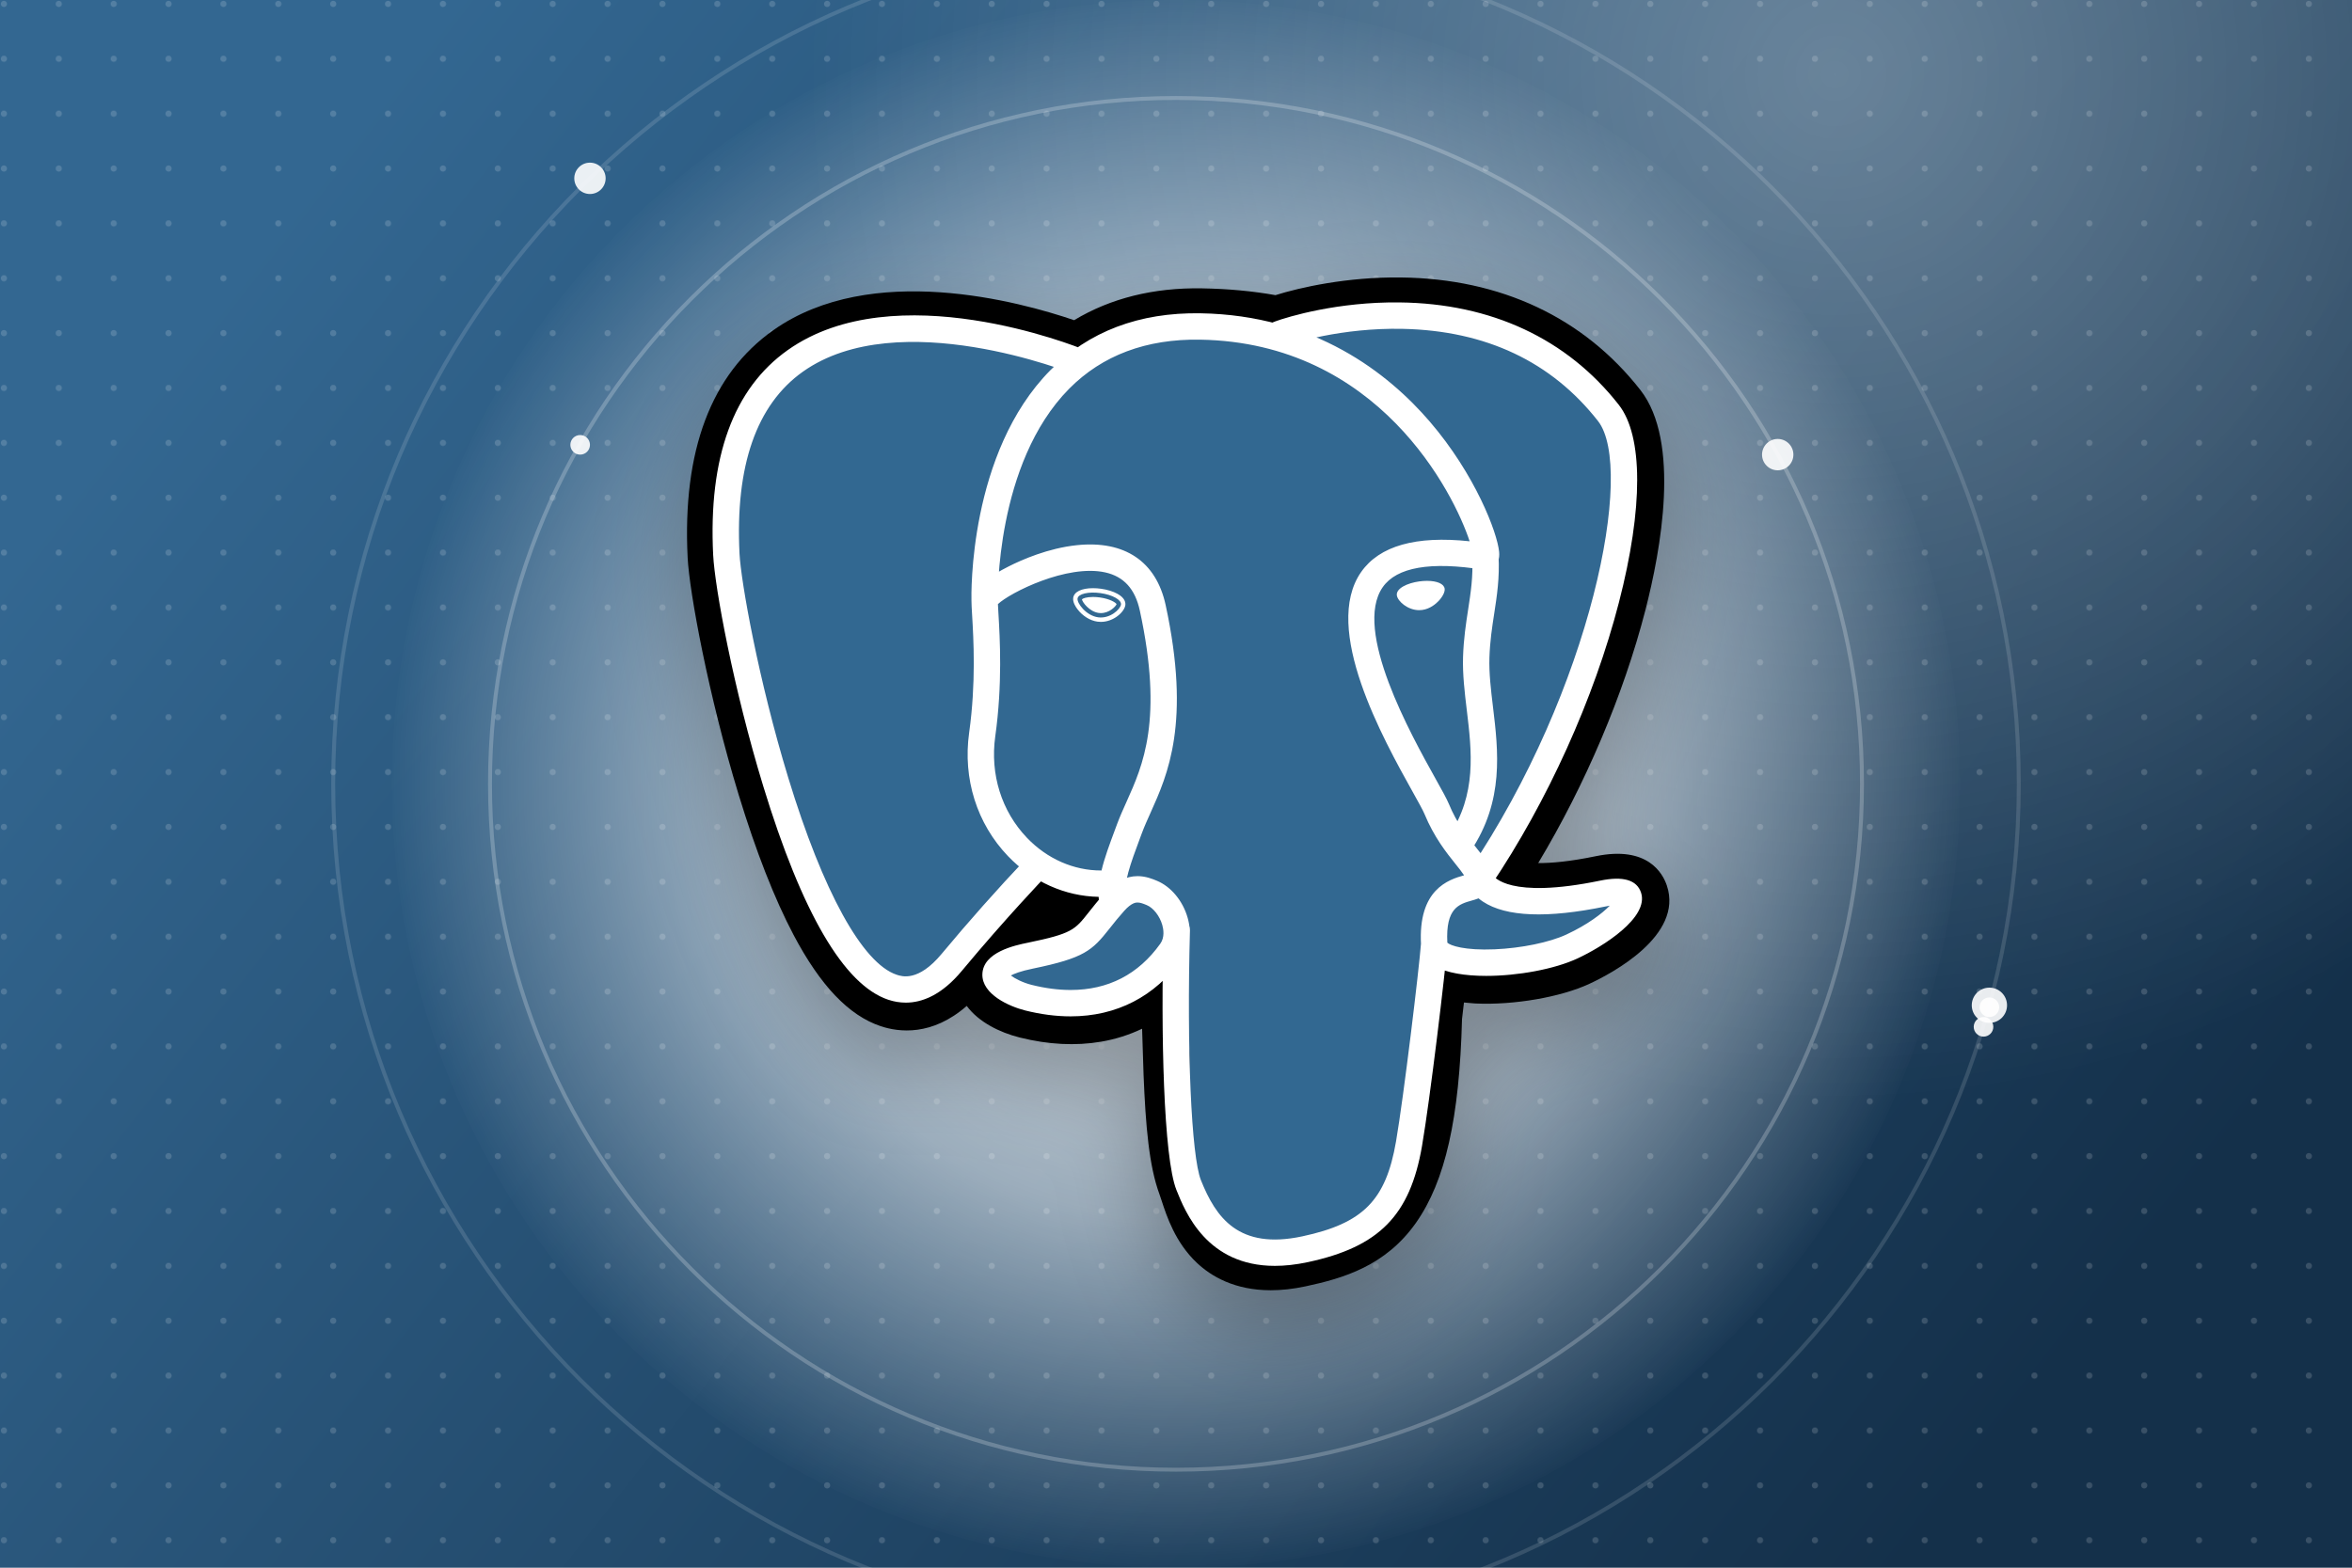
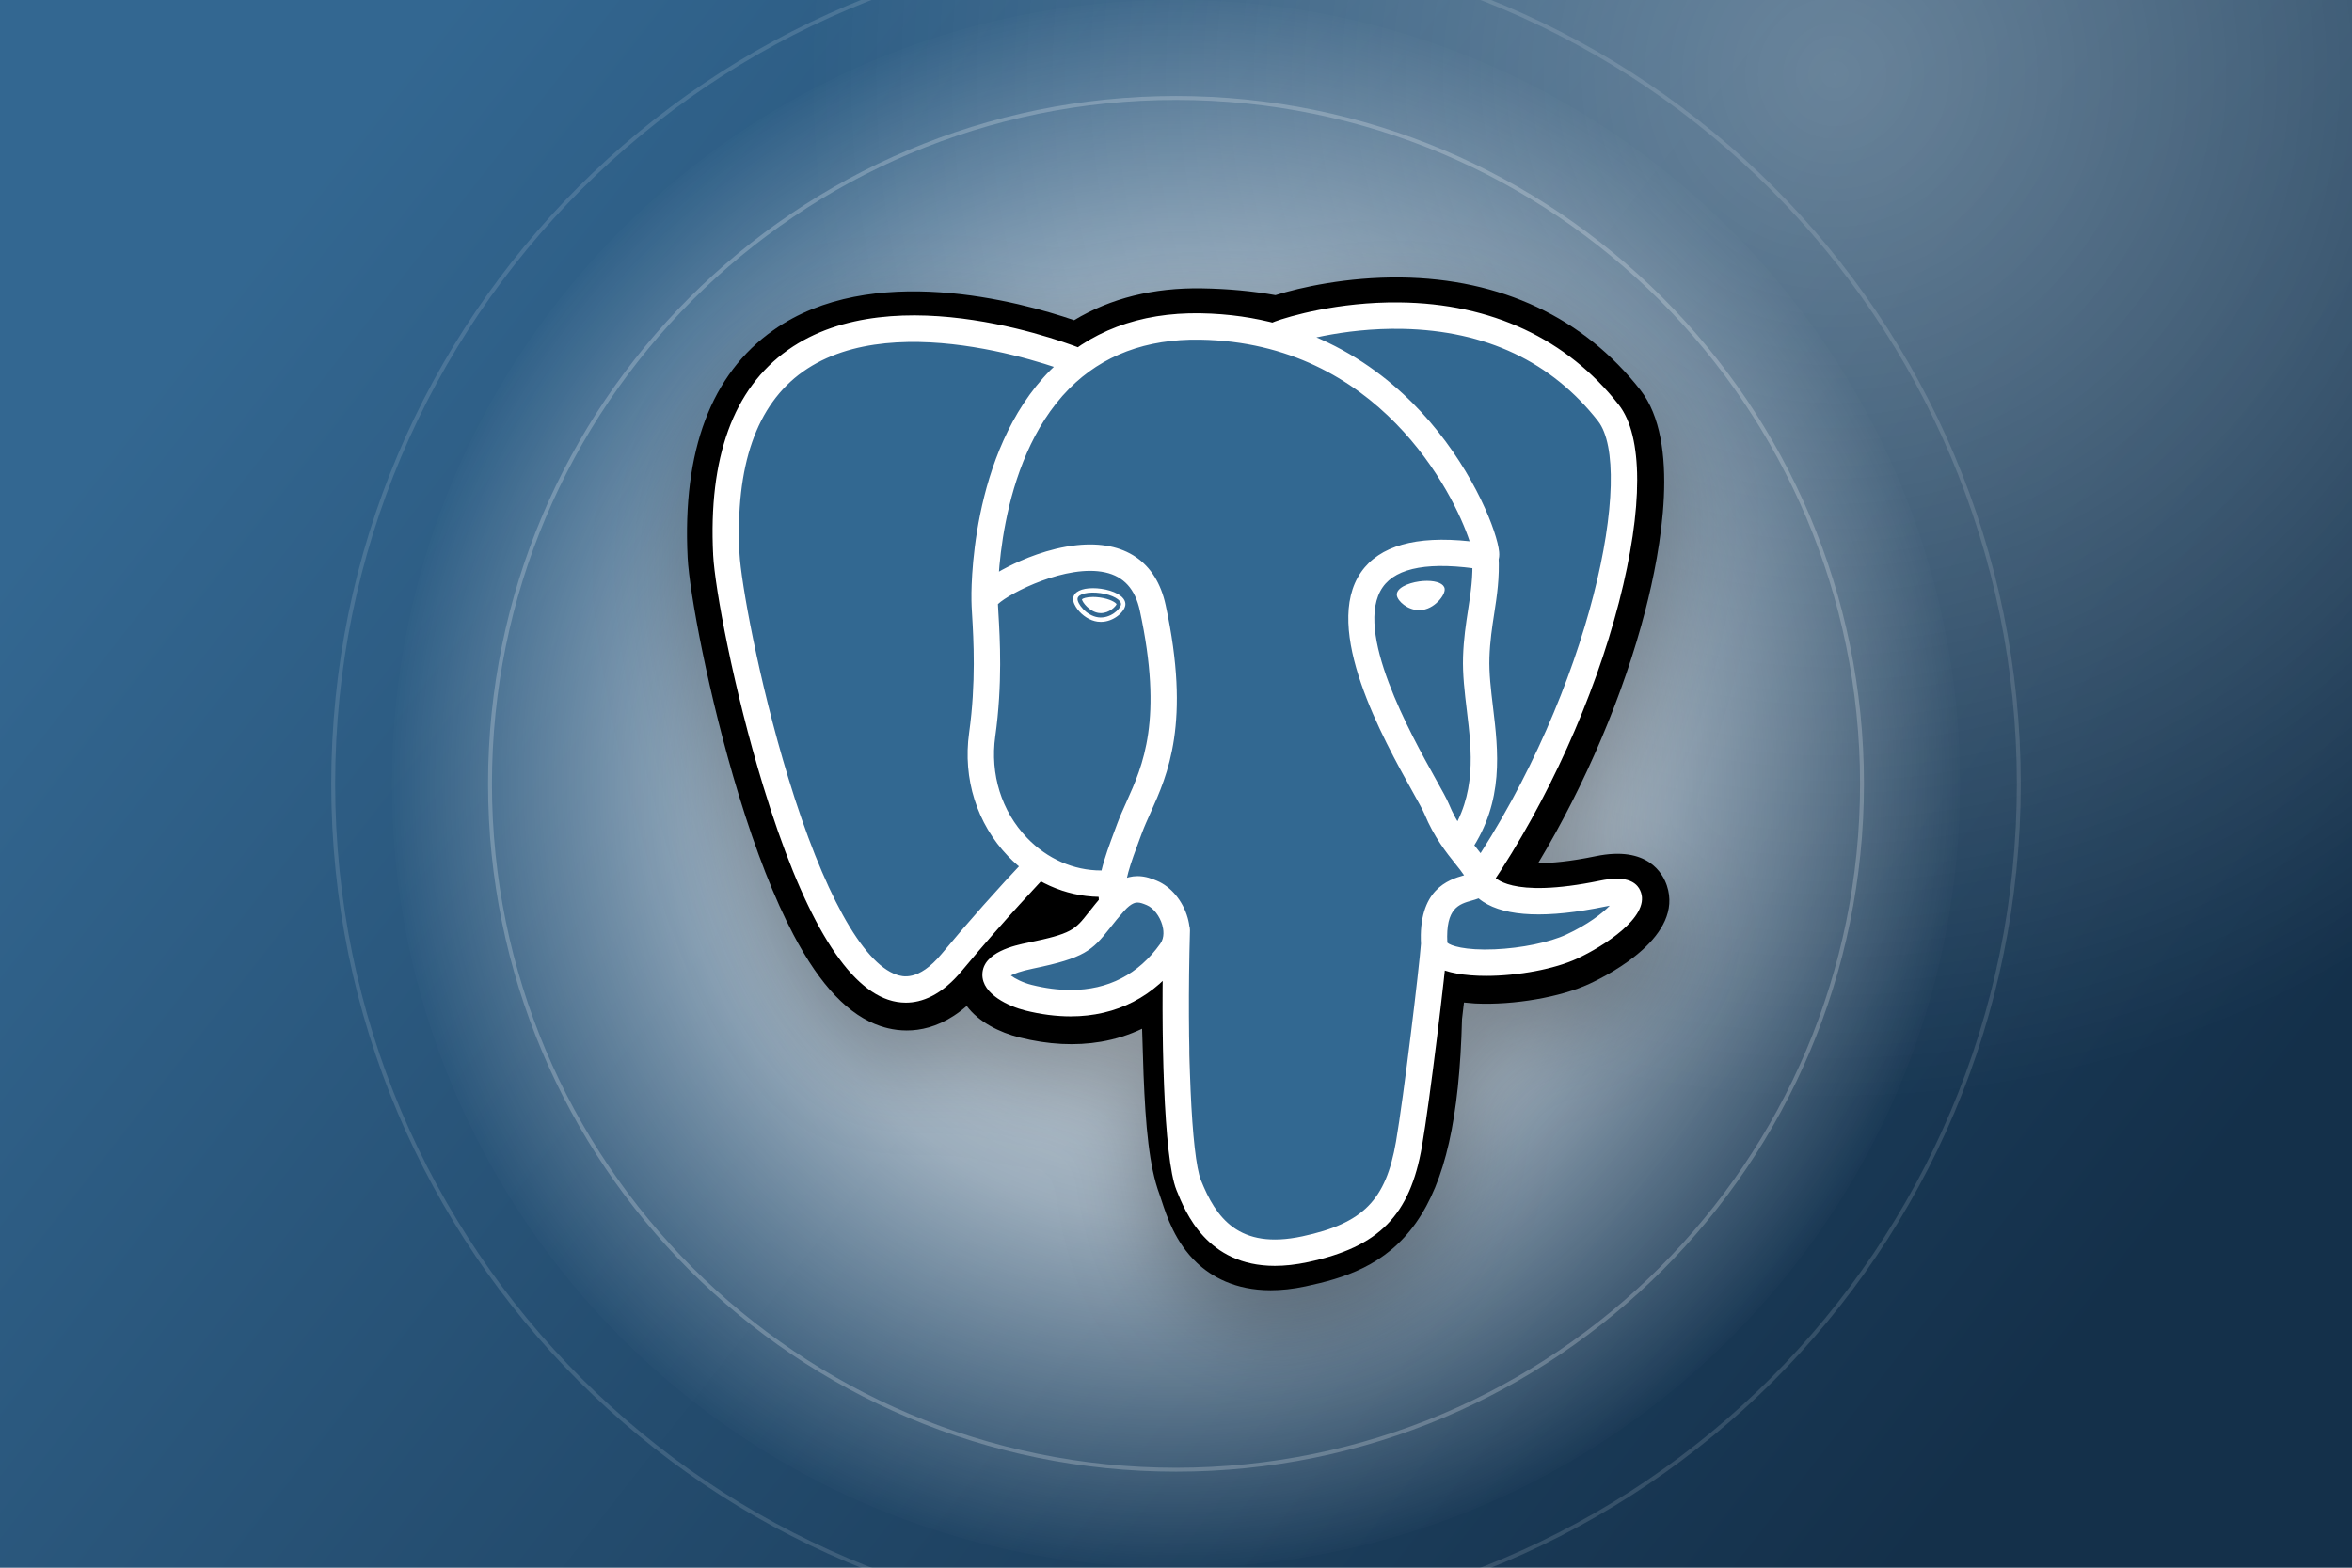
<svg xmlns="http://www.w3.org/2000/svg" viewBox="0 0 1200 800" width="1200" height="800">
  <defs>
    <linearGradient id="bg" gradientTransform="rotate(27 .5 .5)">
      <stop offset="0" stop-color="#336791" />
      <stop offset="1" stop-color="#14304a" />
    </linearGradient>
    <radialGradient id="glow">
      <stop offset="0" stop-color="#fff" stop-opacity=".32" />
      <stop offset="1" stop-color="#fff" stop-opacity="0" />
    </radialGradient>
-     <pattern id="dots" width="28" height="28" patternUnits="userSpaceOnUse">
-       <circle cx="2" cy="2" r="1.6" fill="#fff" fill-opacity=".16" />
-     </pattern>
    <radialGradient id="spot">
      <stop offset="0" stop-color="#fff" stop-opacity=".92" />
      <stop offset=".55" stop-color="#fff" stop-opacity=".55" />
      <stop offset="1" stop-color="#fff" stop-opacity="0" />
    </radialGradient>
    <filter id="shadow" x="-40%" y="-40%" width="180%" height="180%">
      <feDropShadow dx="0" dy="18" stdDeviation="22" flood-color="#000" flood-opacity=".28" />
    </filter>
  </defs>
  <rect width="1200" height="800" fill="url(#bg)" />
-   <rect width="1200" height="800" fill="url(#dots)" />
  <circle cx="935" cy="40" r="520" fill="url(#glow)" />
  <circle cx="600" cy="400" r="400" fill="url(#spot)" />
  <circle cx="600" cy="400" r="350" fill="none" stroke="#fff" stroke-opacity="0.22" stroke-width="2" />
  <circle cx="600" cy="400" r="430" fill="none" stroke="#fff" stroke-opacity="0.13" stroke-width="2" />
-   <circle cx="1015" cy="513" r="9" fill="#ffffff" fill-opacity=".9" />
-   <circle cx="1015" cy="514" r="5" fill="#ffffff" fill-opacity=".9" />
-   <circle cx="1012" cy="524" r="5" fill="#ffffff" fill-opacity=".9" />
-   <circle cx="301" cy="91" r="8" fill="#ffffff" fill-opacity=".9" />
-   <circle cx="907" cy="232" r="8" fill="#ffffff" fill-opacity=".9" />
-   <circle cx="296" cy="227" r="5" fill="#ffffff" fill-opacity=".9" />
  <g filter="url(#shadow)">
    <svg x="330" y="130" width="540" height="540" viewBox="0 0 128 128">
      <path d="M93.809 92.112c.785-6.533.55-7.492 5.416-6.433l1.235.108c3.742.17 8.637-.602 11.513-1.938 6.191-2.873 9.861-7.668 3.758-6.409-13.924 2.873-14.881-1.842-14.881-1.842 14.703-21.815 20.849-49.508 15.543-56.287-14.47-18.489-39.517-9.746-39.936-9.52l-.134.025c-2.751-.571-5.83-.912-9.289-.968-6.301-.104-11.082 1.652-14.709 4.402 0 0-44.683-18.409-42.604 23.151.442 8.841 12.672 66.898 27.26 49.362 5.332-6.412 10.484-11.834 10.484-11.834 2.558 1.699 5.622 2.567 8.834 2.255l.249-.212c-.078.796-.044 1.575.099 2.497-3.757 4.199-2.653 4.936-10.166 6.482-7.602 1.566-3.136 4.355-.221 5.084 3.535.884 11.712 2.136 17.238-5.598l-.22.882c1.474 1.18 1.375 8.477 1.583 13.69.209 5.214.558 10.079 1.621 12.948 1.063 2.868 2.317 10.256 12.191 8.14 8.252-1.764 14.561-4.309 15.136-27.985" />
      <path d="M75.458 125.256c-4.367 0-7.211-1.689-8.938-3.32-2.607-2.46-3.641-5.629-4.259-7.522l-.267-.79c-1.244-3.358-1.666-8.193-1.916-14.419-.038-.935-.064-1.898-.093-2.919-.021-.747-.047-1.684-.085-2.664a18.8 18.8 0 01-4.962 1.568c-3.079.526-6.389.356-9.84-.507-2.435-.609-4.965-1.871-6.407-3.82-4.203 3.681-8.212 3.182-10.396 2.453-3.853-1.285-7.301-4.896-10.542-11.037-2.309-4.375-4.542-10.075-6.638-16.943-3.65-11.96-5.969-24.557-6.175-28.693C4.292 23.698 7.777 14.44 15.296 9.129 27.157.751 45.128 5.678 51.68 7.915c4.402-2.653 9.581-3.944 15.433-3.851 3.143.051 6.136.327 8.916.823 2.9-.912 8.628-2.221 15.185-2.139 12.081.144 22.092 4.852 28.949 13.615 4.894 6.252 2.474 19.381.597 26.651-2.642 10.226-7.271 21.102-12.957 30.57 1.544.011 3.781-.174 6.961-.831 6.274-1.295 8.109 2.069 8.607 3.575 1.995 6.042-6.677 10.608-9.382 11.864-3.466 1.609-9.117 2.589-13.745 2.377l-.202-.013-1.216-.107-.12 1.014-.116.991c-.311 11.999-2.025 19.598-5.552 24.619-3.697 5.264-8.835 6.739-13.361 7.709-1.544.33-2.947.474-4.219.474zm-9.19-43.671c2.819 2.256 3.066 6.501 3.287 14.434.028.99.054 1.927.089 2.802.106 2.65.355 8.855 1.327 11.477.137.371.26.747.39 1.146 1.083 3.316 1.626 4.979 6.309 3.978 3.931-.843 5.952-1.599 7.534-3.851 2.299-3.274 3.585-9.86 3.821-19.575l4.783.116-4.75-.57.14-1.186c.455-3.91.783-6.734 3.396-8.602 2.097-1.498 4.486-1.353 6.389-1.01-2.091-1.58-2.669-3.433-2.823-4.193l-.399-1.965 1.121-1.663c6.457-9.58 11.781-21.354 14.609-32.304 2.906-11.251 2.02-17.226 1.134-18.356-11.729-14.987-32.068-8.799-34.192-8.097l-.359.194-1.8.335-.922-.191c-2.542-.528-5.366-.82-8.393-.869-4.756-.08-8.593 1.044-11.739 3.431l-2.183 1.655-2.533-1.043c-5.412-2.213-21.308-6.662-29.696-.721-4.656 3.298-6.777 9.76-6.305 19.207.156 3.119 2.275 14.926 5.771 26.377 4.831 15.825 9.221 21.082 11.054 21.693.32.108 1.15-.537 1.976-1.529a270.708 270.708 0 0110.694-12.07l2.77-2.915 3.349 2.225c1.35.897 2.839 1.406 4.368 1.502l7.987-6.812-1.157 11.808c-.026.265-.039.626.065 1.296l.348 2.238-1.51 1.688-.174.196 4.388 2.025 1.836-2.301z" />
      <path fill="#336791" d="M115.731 77.44c-13.925 2.873-14.882-1.842-14.882-1.842 14.703-21.816 20.849-49.51 15.545-56.287C101.924.823 76.875 9.566 76.457 9.793l-.135.024c-2.751-.571-5.83-.911-9.291-.967-6.301-.103-11.08 1.652-14.707 4.402 0 0-44.684-18.408-42.606 23.151.442 8.842 12.672 66.899 27.26 49.363 5.332-6.412 10.483-11.834 10.483-11.834 2.559 1.699 5.622 2.567 8.833 2.255l.25-.212c-.078.796-.042 1.575.1 2.497-3.758 4.199-2.654 4.936-10.167 6.482-7.602 1.566-3.136 4.355-.22 5.084 3.534.884 11.712 2.136 17.237-5.598l-.221.882c1.473 1.18 2.507 7.672 2.334 13.557-.174 5.885-.29 9.926.871 13.082 1.16 3.156 2.316 10.256 12.192 8.14 8.252-1.768 12.528-6.351 13.124-13.995.422-5.435 1.377-4.631 1.438-9.49l.767-2.3c.884-7.367.14-9.743 5.225-8.638l1.235.108c3.742.17 8.639-.602 11.514-1.938 6.19-2.871 9.861-7.667 3.758-6.408z" />
      <path fill="#fff" d="M75.957 122.307c-8.232 0-10.84-6.519-11.907-9.185-1.562-3.907-1.899-19.069-1.551-31.503a1.59 1.59 0 011.64-1.55 1.594 1.594 0 011.55 1.639c-.401 14.341.168 27.337 1.324 30.229 1.804 4.509 4.54 8.453 12.275 6.796 7.343-1.575 10.093-4.359 11.318-11.46.94-5.449 2.799-20.951 3.028-24.01a1.593 1.593 0 011.71-1.472 1.597 1.597 0 011.472 1.71c-.239 3.185-2.089 18.657-3.065 24.315-1.446 8.387-5.185 12.191-13.794 14.037-1.463.313-2.792.453-4 .454zM31.321 90.466a6.71 6.71 0 01-2.116-.35c-5.347-1.784-10.44-10.492-15.138-25.885-3.576-11.717-5.842-23.947-6.041-27.922-.589-11.784 2.445-20.121 9.02-24.778 13.007-9.216 34.888-.44 35.813-.062a1.596 1.596 0 01-1.207 2.955c-.211-.086-21.193-8.492-32.768-.285-5.622 3.986-8.203 11.392-7.672 22.011.167 3.349 2.284 15.285 5.906 27.149 4.194 13.742 8.967 22.413 13.096 23.79.648.216 2.62.873 5.439-2.517A245.272 245.272 0 0145.88 73.046a1.596 1.596 0 012.304 2.208c-.048.05-4.847 5.067-10.077 11.359-2.477 2.979-4.851 3.853-6.786 3.853zm69.429-13.445a1.596 1.596 0 01-1.322-2.487c14.863-22.055 20.08-48.704 15.612-54.414-5.624-7.186-13.565-10.939-23.604-11.156-7.433-.16-13.341 1.738-14.307 2.069l-.243.099c-.971.305-1.716-.227-1.997-.849a1.6 1.6 0 01.631-2.025c.046-.027.192-.089.429-.176l-.021.006.021-.007c1.641-.601 7.639-2.4 15.068-2.315 11.108.118 20.284 4.401 26.534 12.388 2.957 3.779 2.964 12.485.019 23.887-3.002 11.625-8.651 24.118-15.497 34.277-.306.457-.81.703-1.323.703zm.76 10.21c-2.538 0-4.813-.358-6.175-1.174-1.4-.839-1.667-1.979-1.702-2.584-.382-6.71 3.32-7.878 5.208-8.411-.263-.398-.637-.866-1.024-1.349-1.101-1.376-2.609-3.26-3.771-6.078-.182-.44-.752-1.463-1.412-2.648-3.579-6.418-11.026-19.773-6.242-26.612 2.214-3.165 6.623-4.411 13.119-3.716C97.6 28.837 88.5 10.625 66.907 10.271c-6.494-.108-11.82 1.889-15.822 5.93-8.96 9.049-8.636 25.422-8.631 25.586a1.595 1.595 0 11-3.19.084c-.02-.727-.354-17.909 9.554-27.916C53.455 9.272 59.559 6.96 66.96 7.081c13.814.227 22.706 7.25 27.732 13.101 5.479 6.377 8.165 13.411 8.386 15.759.165 1.746-1.088 2.095-1.341 2.147l-.576.013c-6.375-1.021-10.465-.312-12.156 2.104-3.639 5.201 3.406 17.834 6.414 23.229.768 1.376 1.322 2.371 1.576 2.985.988 2.396 2.277 4.006 3.312 5.3.911 1.138 1.7 2.125 1.982 3.283.131.23 1.99 2.98 13.021.703 2.765-.57 4.423-.083 4.93 1.45.997 3.015-4.597 6.532-7.694 7.97-2.775 1.29-7.204 2.106-11.036 2.106zm-4.696-4.021c.35.353 2.101.962 5.727.806 3.224-.138 6.624-.839 8.664-1.786 2.609-1.212 4.351-2.567 5.253-3.492l-.5.092c-7.053 1.456-12.042 1.262-14.828-.577a6.162 6.162 0 01-.54-.401c-.302.119-.581.197-.78.253-1.58.443-3.214.902-2.996 5.105zm-45.562 8.915c-1.752 0-3.596-.239-5.479-.71-1.951-.488-5.24-1.957-5.19-4.37.057-2.707 3.994-3.519 5.476-3.824 5.354-1.103 5.703-1.545 7.376-3.67.488-.619 1.095-1.39 1.923-2.314 1.229-1.376 2.572-2.073 3.992-2.073.989 0 1.8.335 2.336.558 1.708.708 3.133 2.42 3.719 4.467.529 1.847.276 3.625-.71 5.006-3.237 4.533-7.886 6.93-13.443 6.93zm-7.222-4.943c.481.372 1.445.869 2.518 1.137 1.631.408 3.213.615 4.705.615 4.546 0 8.196-1.882 10.847-5.594.553-.774.387-1.757.239-2.274-.31-1.083-1.08-2.068-1.873-2.397-.43-.178-.787-.314-1.115-.314-.176 0-.712 0-1.614 1.009a41.146 41.146 0 00-1.794 2.162c-2.084 2.646-3.039 3.544-9.239 4.821-1.513.31-2.289.626-2.674.835zm12.269-7.36a1.596 1.596 0 01-1.575-1.354 8.218 8.218 0 01-.08-.799c-4.064-.076-7.985-1.82-10.962-4.926-3.764-3.927-5.477-9.368-4.699-14.927.845-6.037.529-11.366.359-14.229-.047-.796-.081-1.371-.079-1.769.003-.505.013-1.844 4.489-4.113 1.592-.807 4.784-2.215 8.271-2.576 5.777-.597 9.585 1.976 10.725 7.246 3.077 14.228.244 20.521-1.825 25.117-.385.856-.749 1.664-1.04 2.447l-.257.69c-1.093 2.931-2.038 5.463-1.748 7.354a1.595 1.595 0 01-1.335 1.819l-.244.02zM42.464 42.26l.062 1.139c.176 2.974.504 8.508-.384 14.86-.641 4.585.759 9.06 3.843 12.276 2.437 2.542 5.644 3.945 8.94 3.945h.068c.369-1.555.982-3.197 1.642-4.966l.255-.686c.329-.884.714-1.74 1.122-2.646 1.991-4.424 4.47-9.931 1.615-23.132-.565-2.615-1.936-4.128-4.189-4.627-4.628-1.022-11.525 2.459-12.974 3.837zm9.63-.677c-.08.564 1.033 2.07 2.485 2.271 1.449.203 2.689-.975 2.768-1.539.079-.564-1.033-1.186-2.485-1.388-1.451-.202-2.691.092-2.768.656zm2.818 2.826l-.407-.028c-.9-.125-1.81-.692-2.433-1.518-.219-.29-.576-.852-.505-1.354.101-.736.999-1.177 2.4-1.177.313 0 .639.023.967.069.766.106 1.477.327 2.002.62.91.508.977 1.075.936 1.368-.112.813-1.405 2.02-2.96 2.02zm-2.289-2.732c.045.348.907 1.496 2.029 1.651l.261.018c1.036 0 1.81-.815 1.901-1.082-.096-.182-.762-.634-2.025-.81a5.823 5.823 0 00-.821-.059c-.812 0-1.243.183-1.345.282zm43.605-1.245c.079.564-1.033 2.07-2.484 2.272-1.45.202-2.691-.975-2.771-1.539-.076-.564 1.036-1.187 2.486-1.388 1.45-.203 2.689.092 2.769.655zm-2.819 2.56c-1.396 0-2.601-1.086-2.7-1.791-.115-.846 1.278-1.489 2.712-1.688.316-.044.629-.066.93-.066 1.238 0 2.058.363 2.14.949.053.379-.238.964-.739 1.492-.331.347-1.026.948-1.973 1.079l-.37.025zm.943-3.013c-.276 0-.564.021-.856.061-1.441.201-2.301.779-2.259 1.089.048.341.968 1.332 2.173 1.332l.297-.021c.787-.109 1.378-.623 1.66-.919.443-.465.619-.903.598-1.052-.028-.198-.56-.49-1.613-.49zm3.965 32.843a1.594 1.594 0 01-1.324-2.483c3.398-5.075 2.776-10.25 2.175-15.255-.257-2.132-.521-4.337-.453-6.453.07-2.177.347-3.973.614-5.71.317-2.058.617-4.002.493-6.31a1.595 1.595 0 113.186-.172c.142 2.638-.197 4.838-.525 6.967-.253 1.643-.515 3.342-.578 5.327-.061 1.874.178 3.864.431 5.97.64 5.322 1.365 11.354-2.691 17.411a1.596 1.596 0 01-1.328.708z" />
    </svg>
  </g>
</svg>
